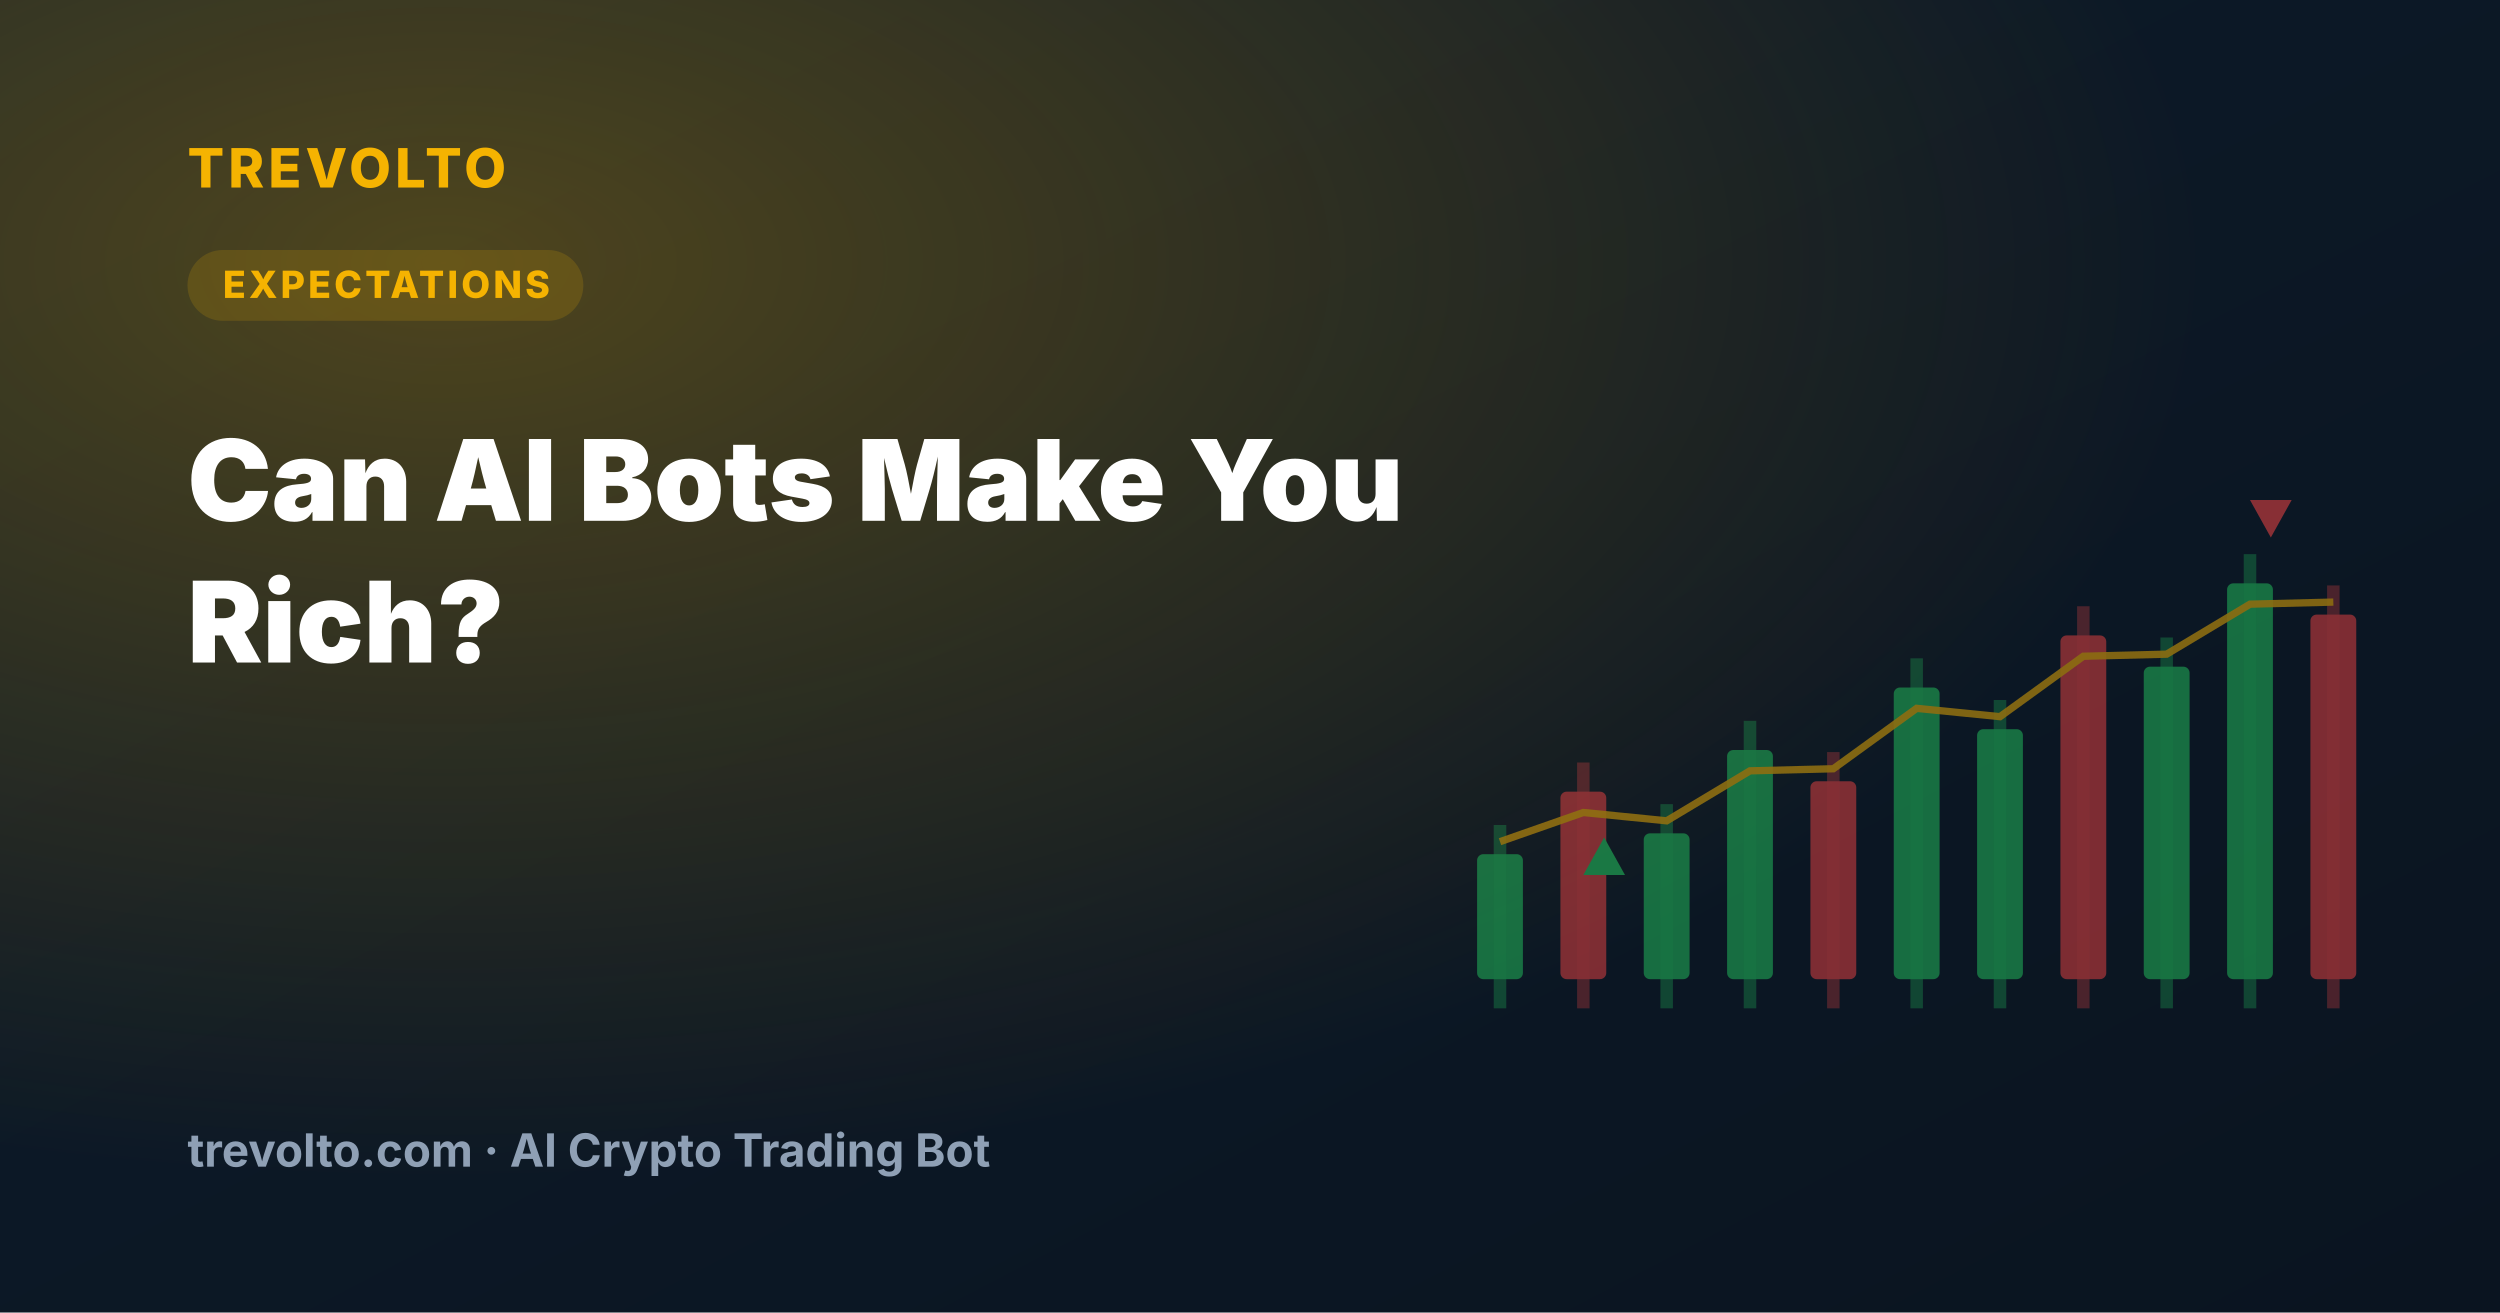
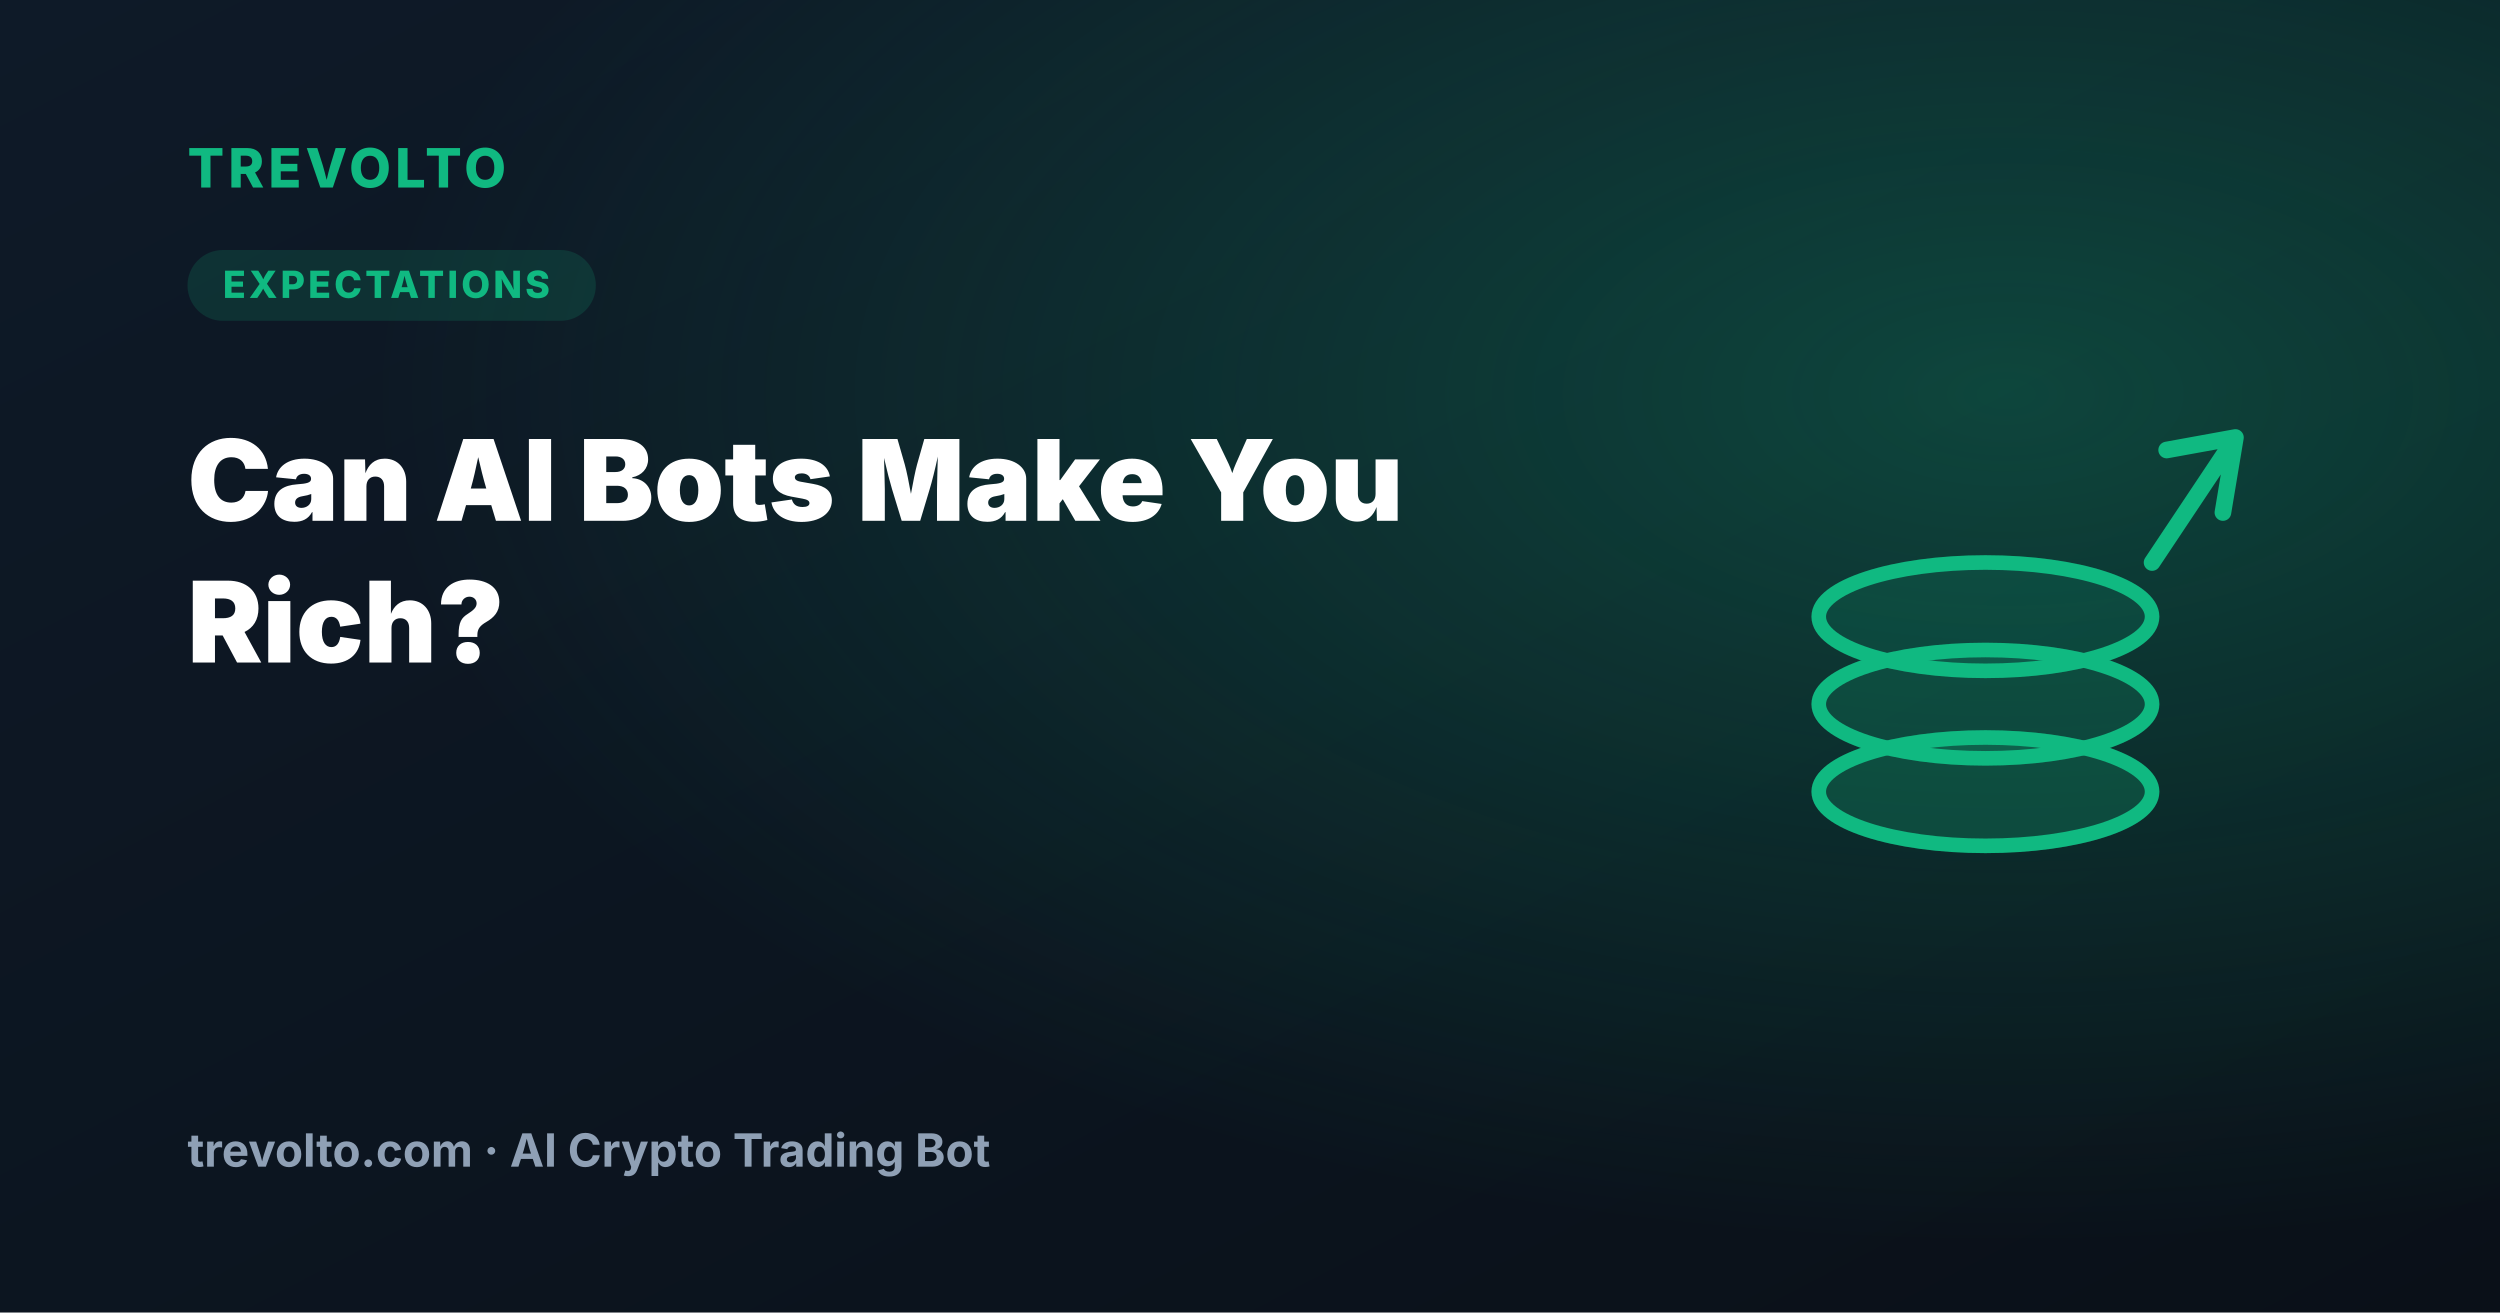
<svg xmlns="http://www.w3.org/2000/svg" viewBox="0 0 1200 630" width="1200" height="630" role="img" aria-label="Can AI Bots Make You Rich?">
  <defs>
    <linearGradient id="bg" x1="0" y1="0" x2="1" y2="1">
-       <stop offset="0" stop-color="#0e1c2b" />
-       <stop offset="1" stop-color="#0a1420" />
+       <stop offset="0" stop-color="#0e1a28" />
+       <stop offset="1" stop-color="#0a1018" />
    </linearGradient>
-     <radialGradient id="glow" cx="18%" cy="20%" r="70%">
-       <stop offset="0" stop-color="#f5b301" stop-opacity=".28" />
-       <stop offset="1" stop-color="#f5b301" stop-opacity="0" />
+     <radialGradient id="glow" cx="80%" cy="30%" r="65%">
+       <stop offset="0" stop-color="#10b981" stop-opacity=".30" />
+       <stop offset="1" stop-color="#10b981" stop-opacity="0" />
    </radialGradient>
  </defs>
  <rect width="1200" height="630" fill="url(#bg)" />
  <rect width="1200" height="630" fill="url(#glow)" />
-   <g opacity=".55">
-     <rect x="717" y="396" width="6" height="88" fill="#22c55e" opacity=".5" />
-     <rect x="709" y="410" width="22" height="60" rx="3" fill="#22c55e" opacity=".9" />
-     <rect x="757" y="366" width="6" height="118" fill="#ef4444" opacity=".5" />
-     <rect x="749" y="380" width="22" height="90" rx="3" fill="#ef4444" opacity=".9" />
-     <rect x="797" y="386" width="6" height="98" fill="#22c55e" opacity=".5" />
-     <rect x="789" y="400" width="22" height="70" rx="3" fill="#22c55e" opacity=".9" />
-     <rect x="837" y="346" width="6" height="138" fill="#22c55e" opacity=".5" />
-     <rect x="829" y="360" width="22" height="110" rx="3" fill="#22c55e" opacity=".9" />
-     <rect x="877" y="361" width="6" height="123" fill="#ef4444" opacity=".5" />
-     <rect x="869" y="375" width="22" height="95" rx="3" fill="#ef4444" opacity=".9" />
-     <rect x="917" y="316" width="6" height="168" fill="#22c55e" opacity=".5" />
-     <rect x="909" y="330" width="22" height="140" rx="3" fill="#22c55e" opacity=".9" />
-     <rect x="957" y="336" width="6" height="148" fill="#22c55e" opacity=".5" />
-     <rect x="949" y="350" width="22" height="120" rx="3" fill="#22c55e" opacity=".9" />
-     <rect x="997" y="291" width="6" height="193" fill="#ef4444" opacity=".5" />
-     <rect x="989" y="305" width="22" height="165" rx="3" fill="#ef4444" opacity=".9" />
-     <rect x="1037" y="306" width="6" height="178" fill="#22c55e" opacity=".5" />
-     <rect x="1029" y="320" width="22" height="150" rx="3" fill="#22c55e" opacity=".9" />
-     <rect x="1077" y="266" width="6" height="218" fill="#22c55e" opacity=".5" />
-     <rect x="1069" y="280" width="22" height="190" rx="3" fill="#22c55e" opacity=".9" />
-     <rect x="1117" y="281" width="6" height="203" fill="#ef4444" opacity=".5" />
-     <rect x="1109" y="295" width="22" height="175" rx="3" fill="#ef4444" opacity=".9" />
-     <polyline points="720,404 760,390 800,394 840,370 880,369 920,340 960,344 1000,315 1040,314 1080,290 1120,289" fill="none" stroke="#f5b301" stroke-width="3.5" opacity=".9" />
-     <path d="M760 420 l10 -18 l10 18 z" fill="#22c55e" />
-     <path d="M1080 240 l10 18 l10 -18 z" fill="#ef4444" />
+   <g transform="translate(858,150)" fill="none" stroke="#10b981" stroke-width="7" stroke-linejoin="round" stroke-linecap="round">
+     <ellipse cx="95" cy="230" rx="80" ry="26" fill="#10b981" opacity=".22" />
+     <ellipse cx="95" cy="230" rx="80" ry="26" />
+     <ellipse cx="95" cy="188" rx="80" ry="26" fill="#10b981" opacity=".18" />
+     <ellipse cx="95" cy="188" rx="80" ry="26" />
+     <ellipse cx="95" cy="146" rx="80" ry="26" fill="#10b981" opacity=".14" />
+     <ellipse cx="95" cy="146" rx="80" ry="26" />
+     <path d="M175 120 L215 60 M215 60 L182 66 M215 60 L209 96" stroke-width="8" />
  </g>
-   <rect x="0" y="0" width="1200" height="630" fill="none" />
  <g font-family="Inter, -apple-system, Segoe UI, sans-serif">
-     <text x="90" y="90" font-size="26" font-weight="800" letter-spacing="2" fill="#f5b301">TREVOLTO</text>
-     <rect x="90" y="120" width="190" height="34" rx="17" fill="#f5b301" opacity=".16" />
-     <text x="107" y="143" font-size="18" font-weight="800" letter-spacing="1.5" fill="#f5b301">EXPECTATIONS</text>
+     <text x="90" y="90" font-size="26" font-weight="800" letter-spacing="2" fill="#10b981">TREVOLTO</text>
+     <rect x="90" y="120" width="196" height="34" rx="17" fill="#10b981" opacity=".16" />
+     <text x="107" y="143" font-size="18" font-weight="800" letter-spacing="1.5" fill="#10b981">EXPECTATIONS</text>
    <text x="90" y="250" font-size="54" font-weight="900" fill="#ffffff">
      <tspan x="90" dy="0">Can AI Bots Make You</tspan>
      <tspan x="90" dy="68">Rich?</tspan>
    </text>
    <text x="90" y="560" font-size="22" font-weight="700" fill="#8fa0b5">trevolto.com  ·  AI Crypto Trading Bot</text>
  </g>
</svg>
